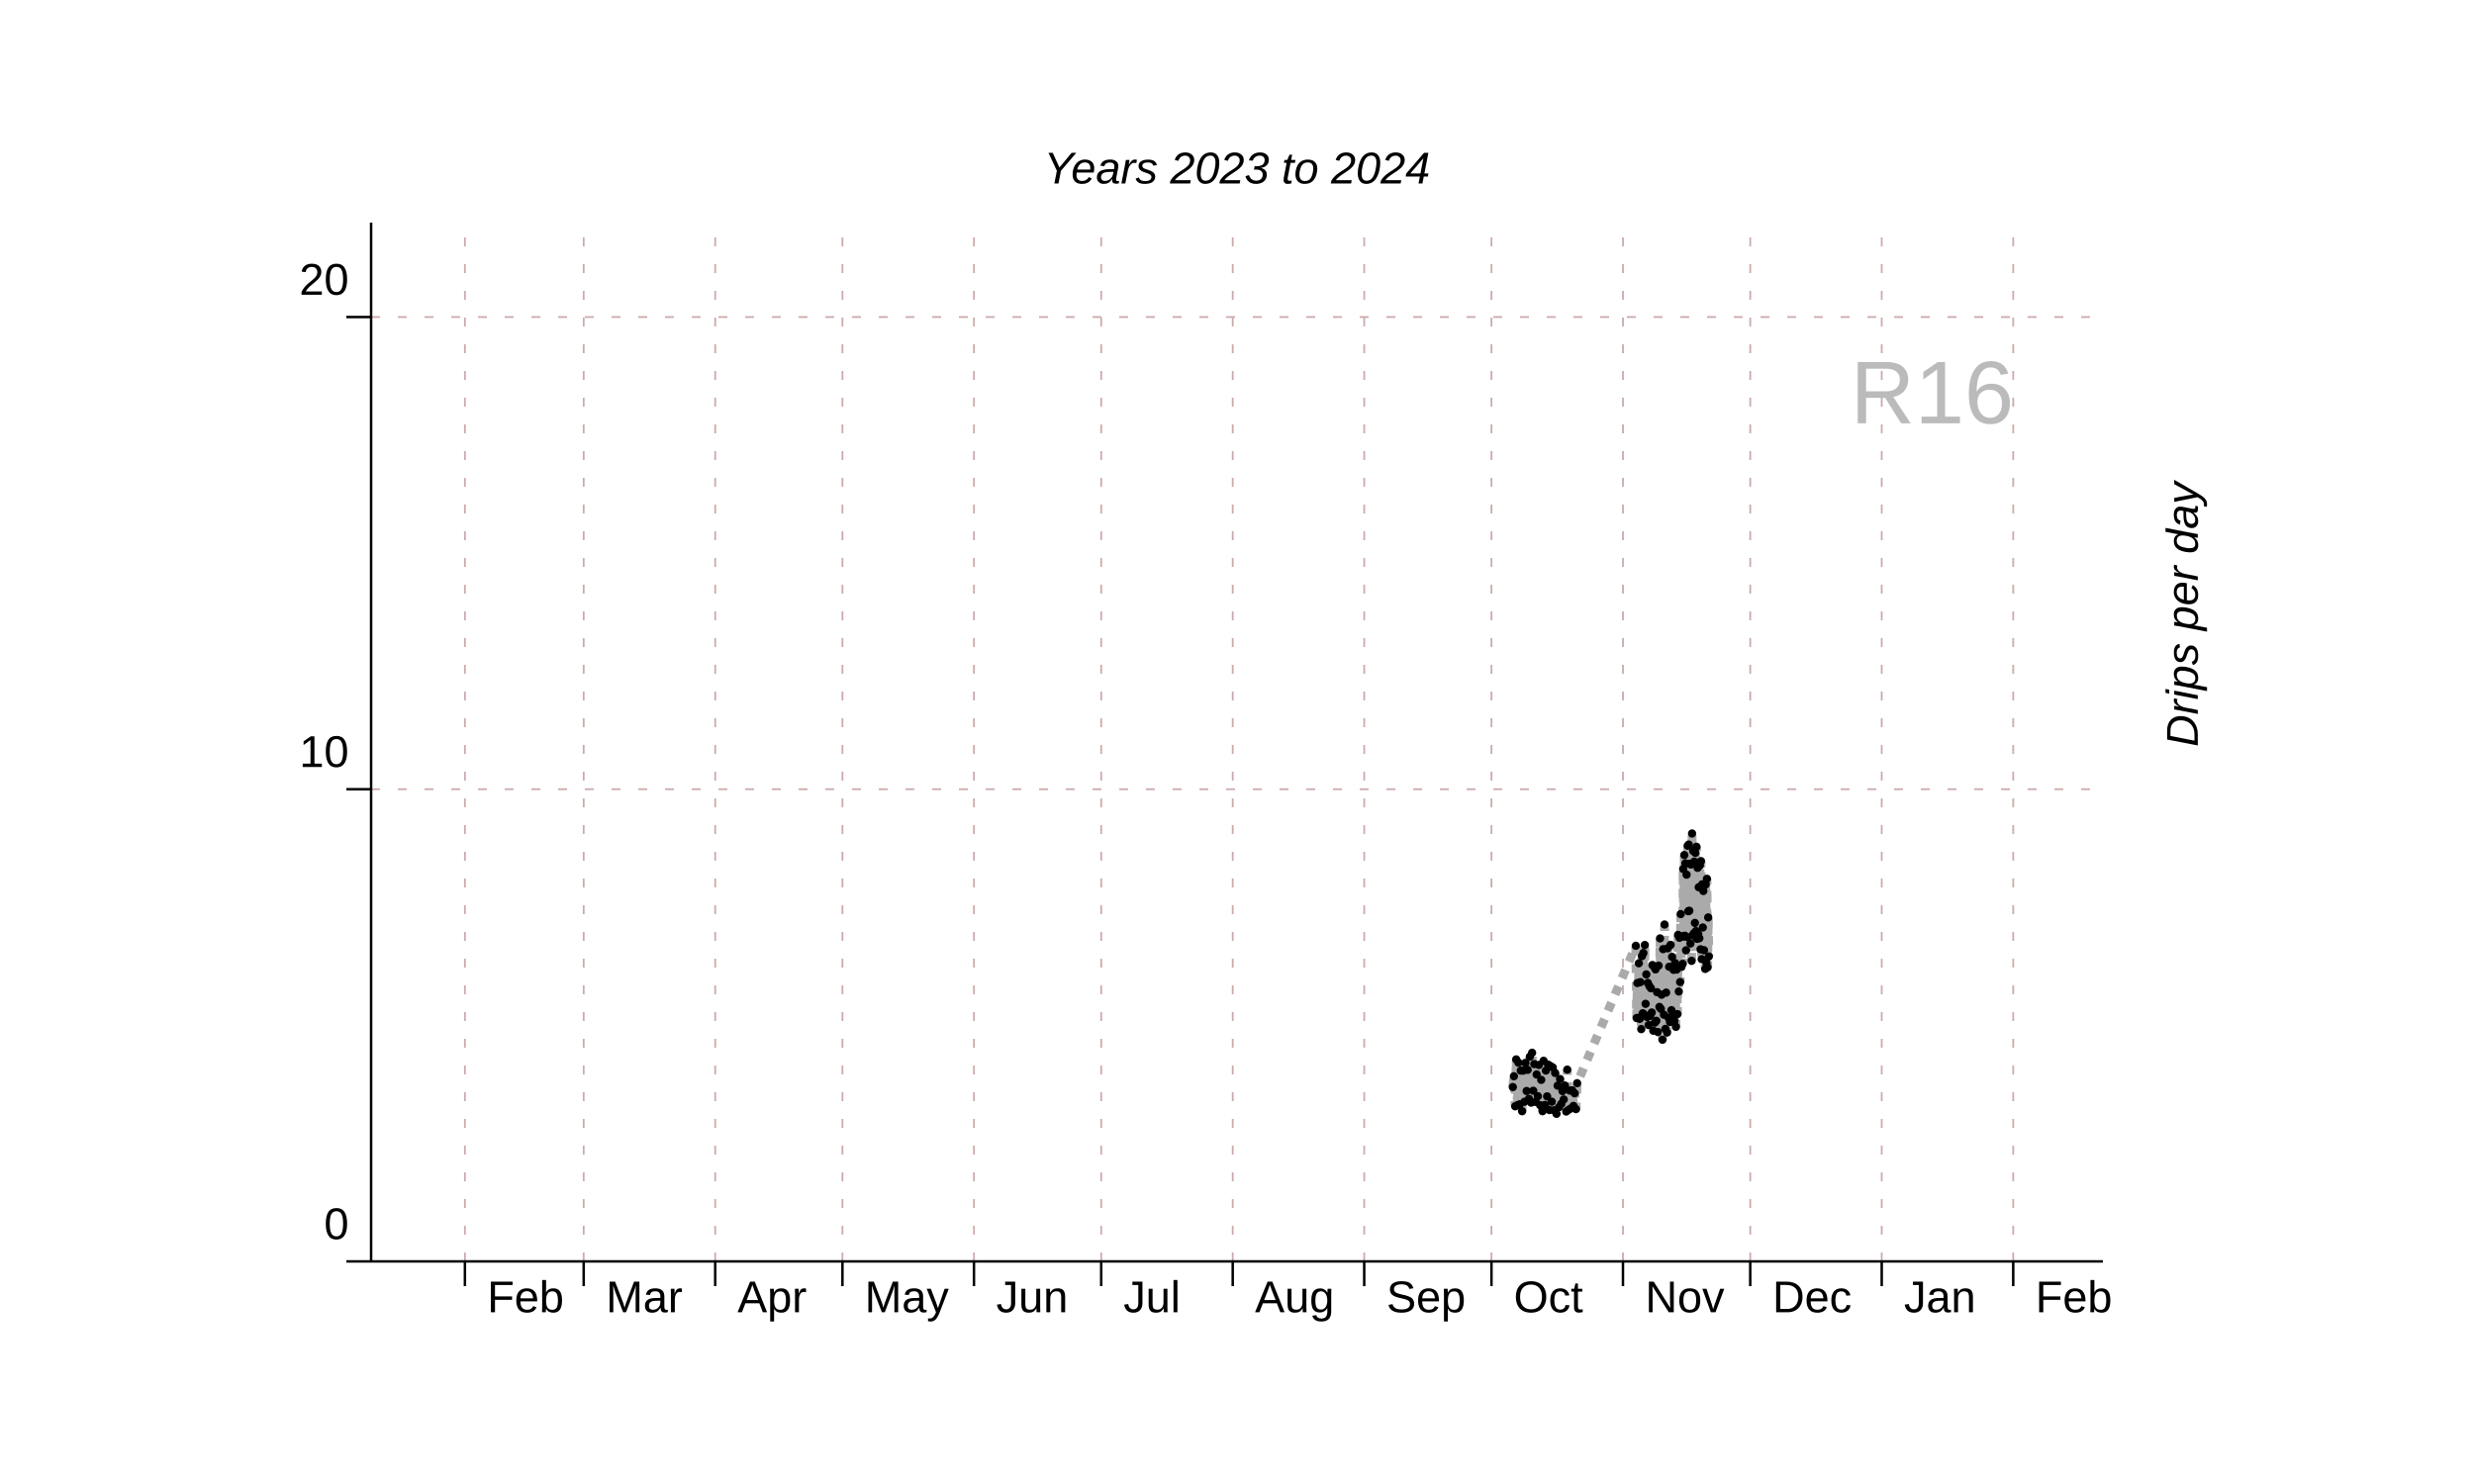
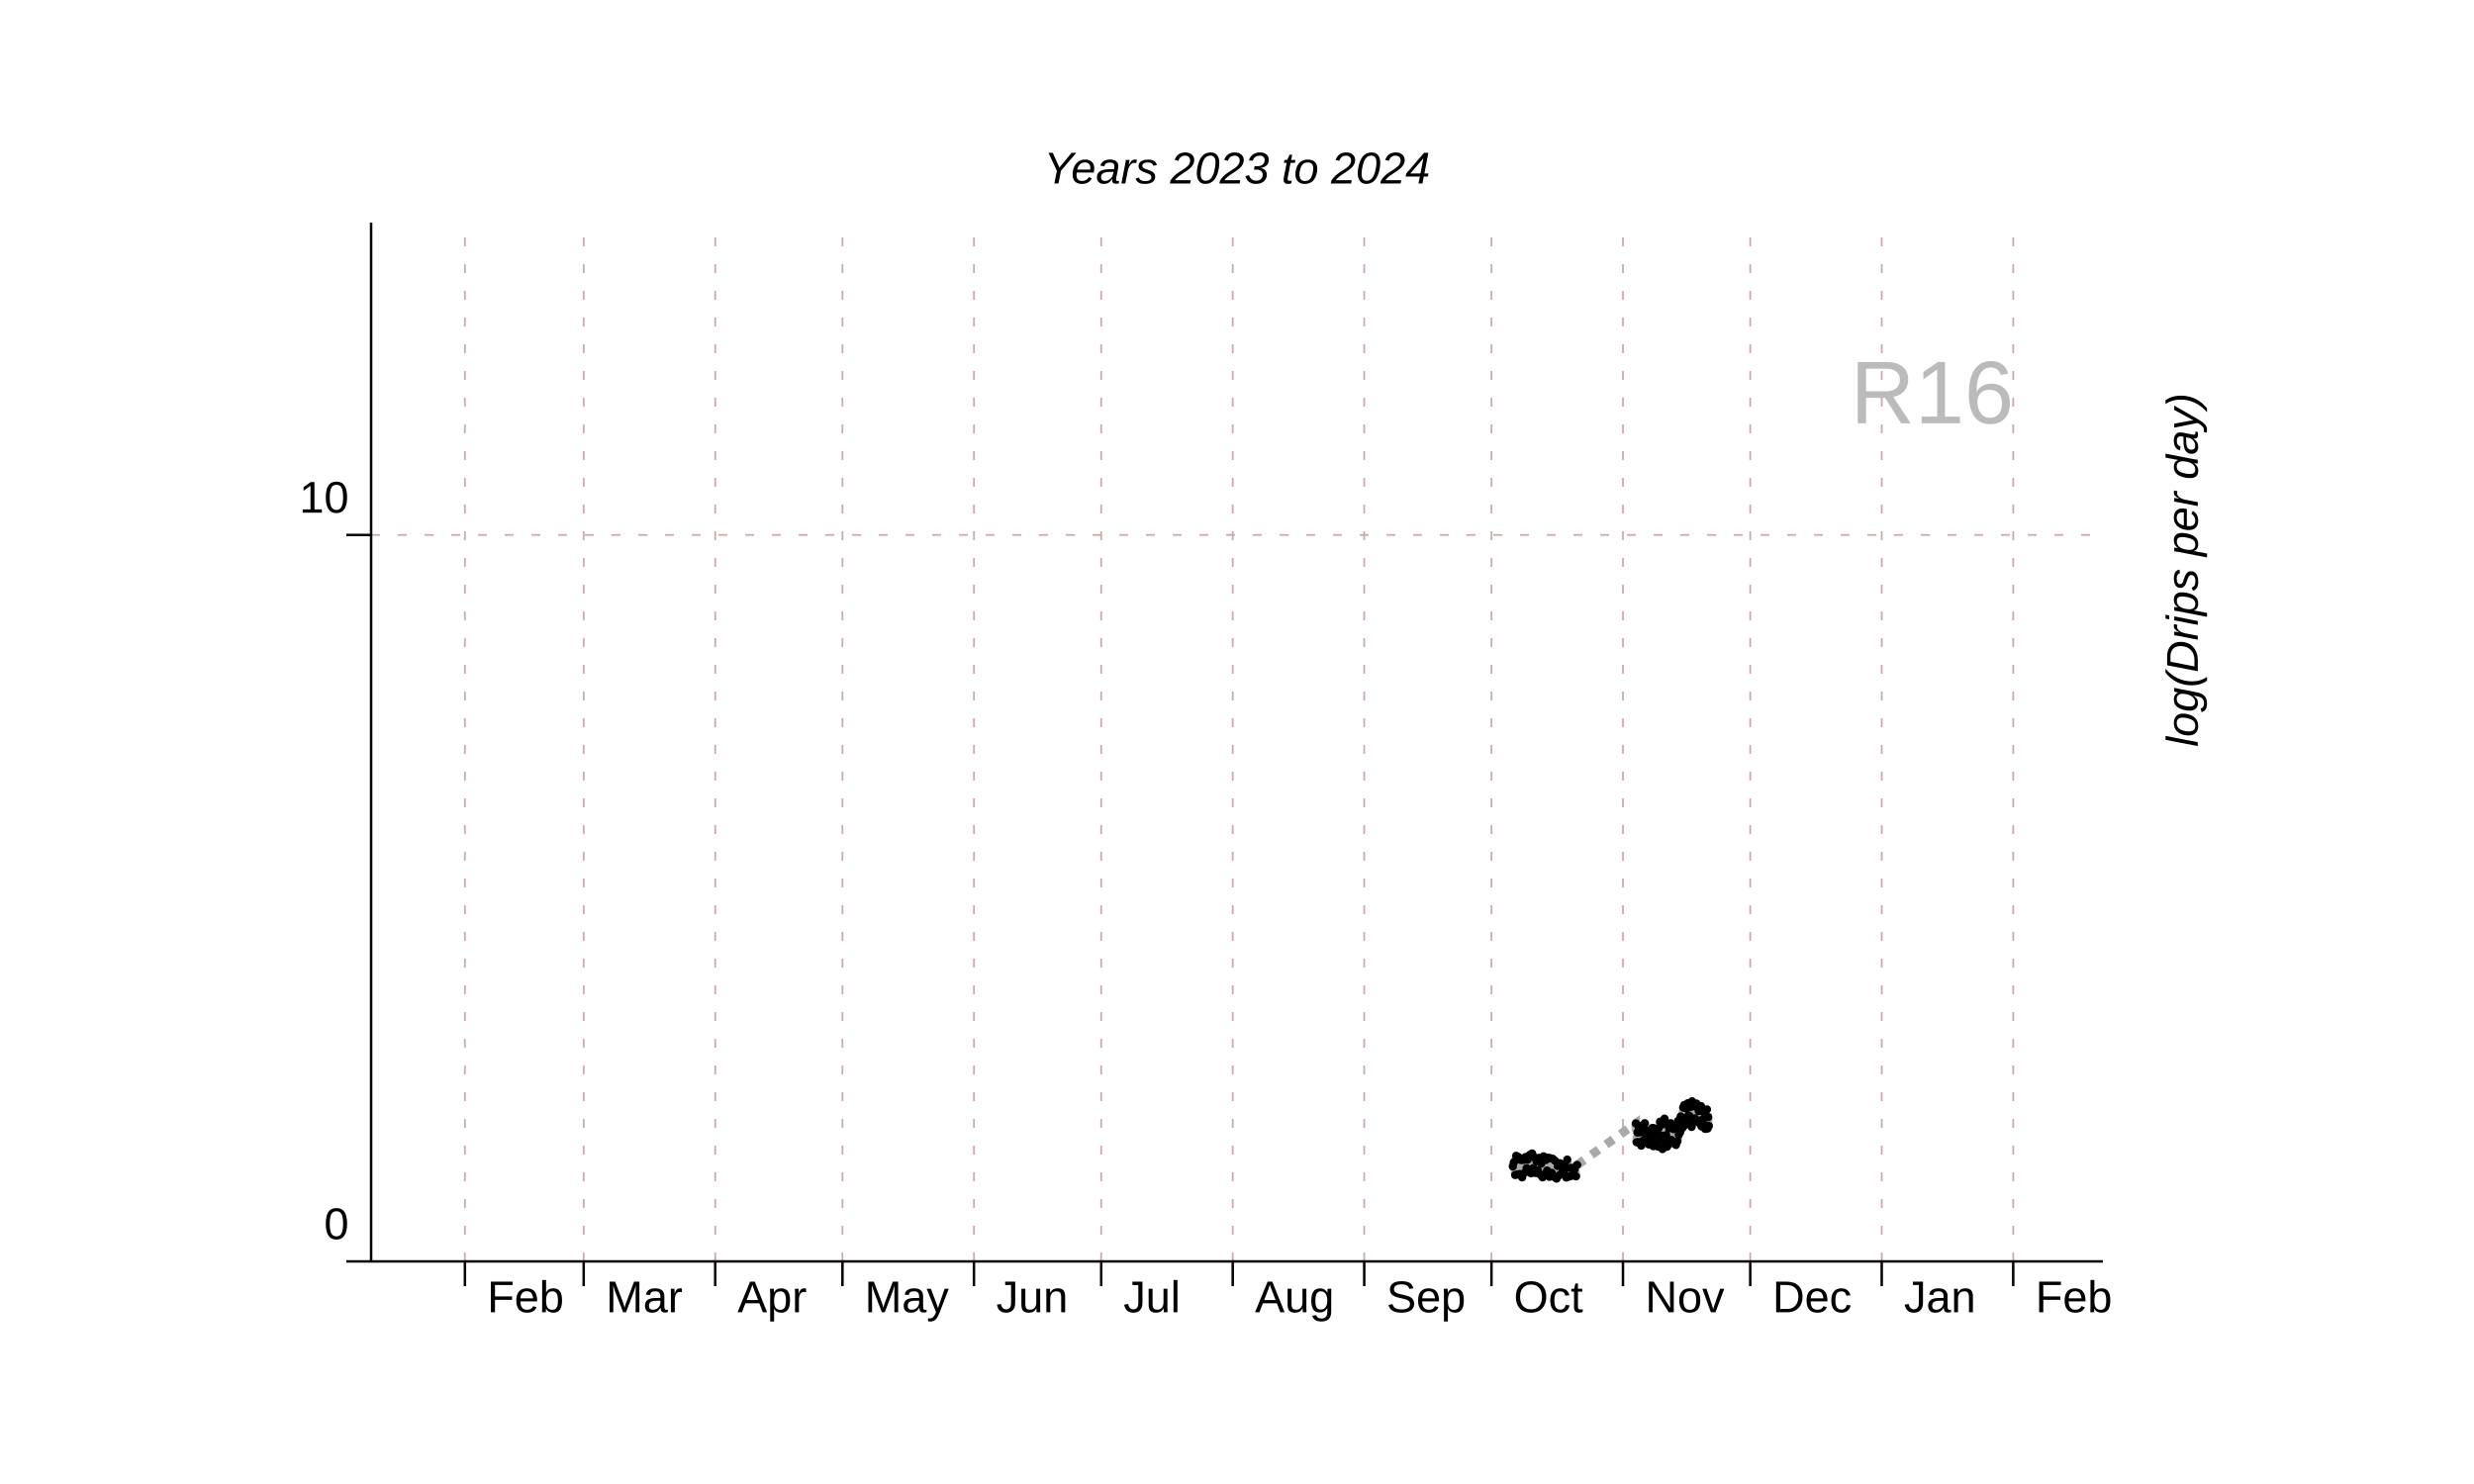
<svg xmlns="http://www.w3.org/2000/svg" version="1.1" viewBox="0 0 1000 600">
  <g>
    <g stroke-dasharray="3.6 7.2" stroke-width="0.72" stroke="#caa">
      <line x1="813.75" x2="813.75" y1="510.00" y2="90.00" />
      <line x1="760.60" x2="760.60" y1="510.00" y2="90.00" />
      <line x1="707.45" x2="707.45" y1="510.00" y2="90.00" />
      <line x1="656.01" x2="656.01" y1="510.00" y2="90.00" />
      <line x1="602.86" x2="602.86" y1="510.00" y2="90.00" />
      <line x1="551.42" x2="551.42" y1="510.00" y2="90.00" />
      <line x1="498.27" x2="498.27" y1="510.00" y2="90.00" />
      <line x1="445.11" x2="445.11" y1="510.00" y2="90.00" />
      <line x1="393.68" x2="393.68" y1="510.00" y2="90.00" />
      <line x1="340.52" x2="340.52" y1="510.00" y2="90.00" />
      <line x1="289.09" x2="289.09" y1="510.00" y2="90.00" />
      <line x1="235.93" x2="235.93" y1="510.00" y2="90.00" />
      <line x1="187.92" x2="187.92" y1="510.00" y2="90.00" />
      <line x1="150.00" x2="850.00" y1="510.00" y2="510.00" />
-       <line x1="150.00" x2="850.00" y1="319.09" y2="319.09" />
-       <line x1="150.00" x2="850.00" y1="128.18" y2="128.18" />
+       <line x1="150.00" x2="850.00" y1="216.29" y2="216.29" />
    </g>
    <g>
      <text dominant-baseline="hanging" dx="-36.0" dy="18.0" fill="#0004" font-family="Arial, sans-serif" font-size="36" stroke="none" text-anchor="end" x="850.00" y="128.18">R16</text>
    </g>
    <g>
      <text dominant-baseline="text-bottom" dy="-12.0" fill="black" font-family="Arial, sans-serif" font-size="18.0" font-style="italic" stroke="none" text-anchor="middle" x="500.00" y="90.00">Years 2023 to 2024</text>
    </g>
    <g>
-       <text dominant-baseline="central" dx="12.0" dy="12.0" fill="black" font-family="Arial, sans-serif" font-size="18.0" font-style="italic" stroke="none" text-anchor="middle" text-orientation="sideways" writing-mode="vertical-lr" x="850.00" y="300.00">Drips per day</text>
-     </g>
-     <polyline fill="none" points="611.49,439.51 611.93,435.14 612.45,447.29 612.85,428.33 613.37,446.84 613.77,429.65 614.29,446.47 614.71,432.85 615.25,449.28 615.68,432.87 616.19,445.46 616.59,429.74 617.07,441.11 617.49,432.55 617.99,444.28 618.38,427.22 618.89,445.81 619.28,425.65 619.76,441.01 620.17,430.21 620.67,445.50 621.11,434.42 621.60,443.21 622.01,430.57 622.53,446.84 622.97,436.60 623.51,449.27 623.92,428.90 624.43,446.76 624.86,432.84 625.35,443.28 625.76,430.44 626.30,448.80 626.71,431.04 627.22,445.42 627.63,431.57 628.17,448.90 628.60,433.82 629.15,450.33 629.61,438.94 630.13,447.68 630.58,436.26 631.09,446.27 631.57,441.14 632.07,444.53 632.53,438.89 633.07,449.41 633.49,432.47 634.02,448.69 634.50,440.92 635.03,448.13 635.50,440.85 636.02,447.13 636.50,442.03 637.03,448.44 637.49,437.95 661.20,382.39 661.54,411.61 661.83,397.45 662.16,411.51 662.43,389.46 662.77,411.93 663.06,397.09 663.40,416.09 663.67,386.58 664.00,409.67 664.26,385.31 664.59,410.15 664.84,382.08 665.16,405.86 665.44,393.96 665.77,411.20 666.06,397.39 666.40,414.45 666.70,398.69 667.03,410.70 667.32,399.56 667.65,409.36 667.92,390.17 668.27,416.73 668.55,390.77 668.89,413.46 669.16,391.94 669.50,412.72 669.80,401.15 670.15,417.27 670.43,390.42 670.75,407.11 671.00,379.40 671.32,407.90 671.62,402.17 671.99,420.38 672.24,383.75 672.57,410.27 672.81,373.79 673.16,415.99 673.46,401.33 673.82,417.48 674.08,383.40 674.41,411.45 674.68,390.88 675.02,413.23 675.28,382.01 675.60,408.42 675.86,386.90 676.19,410.50 676.47,392.12 676.81,412.75 677.08,389.37 677.42,415.16 677.70,392.02 678.03,410.02 678.28,378.00 678.58,400.87 678.83,379.15 679.12,397.05 679.35,369.57 679.62,390.96 679.87,378.55 680.15,389.70 680.35,351.34 680.60,378.62 680.80,345.70 681.05,378.33 681.25,349.05 681.51,384.22 681.72,353.64 681.97,378.86 682.17,341.93 682.40,368.42 682.59,341.46 682.82,368.23 683.03,349.23 683.28,381.47 683.49,349.53 683.75,388.49 683.94,336.99 684.19,378.23 684.39,344.03 684.64,377.36 684.84,348.35 685.08,373.15 685.28,344.82 685.52,376.44 685.72,342.36 685.97,379.59 686.17,350.88 686.42,377.65 686.64,358.72 686.89,379.34 687.09,349.92 687.35,383.82 687.55,348.16 687.82,387.79 688.04,357.54 688.28,375.00 688.50,360.23 688.76,384.18 688.97,357.74 689.25,391.75 689.46,357.60 689.74,389.43 689.95,355.31 690.22,391.12 690.46,370.93 690.72,386.71" stroke-dasharray="3.6 3.6" stroke-width="3.6" stroke="#aaa" />
-     <g>
-       <circle cx="611.49" cy="439.51" r="1.667" />
-       <circle cx="611.93" cy="435.14" r="1.667" />
-       <circle cx="612.45" cy="447.29" r="1.667" />
-       <circle cx="612.85" cy="428.33" r="1.667" />
-       <circle cx="613.37" cy="446.84" r="1.667" />
-       <circle cx="613.77" cy="429.65" r="1.667" />
-       <circle cx="614.29" cy="446.47" r="1.667" />
-       <circle cx="614.71" cy="432.85" r="1.667" />
-       <circle cx="615.25" cy="449.28" r="1.667" />
-       <circle cx="615.68" cy="432.87" r="1.667" />
-       <circle cx="616.19" cy="445.46" r="1.667" />
-       <circle cx="616.59" cy="429.74" r="1.667" />
-       <circle cx="617.07" cy="441.11" r="1.667" />
-       <circle cx="617.49" cy="432.55" r="1.667" />
-       <circle cx="617.99" cy="444.28" r="1.667" />
-       <circle cx="618.38" cy="427.22" r="1.667" />
-       <circle cx="618.89" cy="445.81" r="1.667" />
-       <circle cx="619.28" cy="425.65" r="1.667" />
-       <circle cx="619.76" cy="441.01" r="1.667" />
-       <circle cx="620.17" cy="430.21" r="1.667" />
-       <circle cx="620.67" cy="445.50" r="1.667" />
-       <circle cx="621.11" cy="434.42" r="1.667" />
-       <circle cx="621.60" cy="443.21" r="1.667" />
-       <circle cx="622.01" cy="430.57" r="1.667" />
-       <circle cx="622.53" cy="446.84" r="1.667" />
-       <circle cx="622.97" cy="436.60" r="1.667" />
-       <circle cx="623.51" cy="449.27" r="1.667" />
-       <circle cx="623.92" cy="428.90" r="1.667" />
-       <circle cx="624.43" cy="446.76" r="1.667" />
-       <circle cx="624.86" cy="432.84" r="1.667" />
-       <circle cx="625.35" cy="443.28" r="1.667" />
-       <circle cx="625.76" cy="430.44" r="1.667" />
-       <circle cx="626.30" cy="448.80" r="1.667" />
-       <circle cx="626.71" cy="431.04" r="1.667" />
-       <circle cx="627.22" cy="445.42" r="1.667" />
-       <circle cx="627.63" cy="431.57" r="1.667" />
-       <circle cx="628.17" cy="448.90" r="1.667" />
-       <circle cx="628.60" cy="433.82" r="1.667" />
-       <circle cx="629.15" cy="450.33" r="1.667" />
-       <circle cx="629.61" cy="438.94" r="1.667" />
-       <circle cx="630.13" cy="447.68" r="1.667" />
-       <circle cx="630.58" cy="436.26" r="1.667" />
-       <circle cx="631.09" cy="446.27" r="1.667" />
-       <circle cx="631.57" cy="441.14" r="1.667" />
-       <circle cx="632.07" cy="444.53" r="1.667" />
-       <circle cx="632.53" cy="438.89" r="1.667" />
-       <circle cx="633.07" cy="449.41" r="1.667" />
-       <circle cx="633.49" cy="432.47" r="1.667" />
-       <circle cx="634.02" cy="448.69" r="1.667" />
-       <circle cx="634.50" cy="440.92" r="1.667" />
-       <circle cx="635.03" cy="448.13" r="1.667" />
-       <circle cx="635.50" cy="440.85" r="1.667" />
-       <circle cx="636.02" cy="447.13" r="1.667" />
-       <circle cx="636.50" cy="442.03" r="1.667" />
-       <circle cx="637.03" cy="448.44" r="1.667" />
-       <circle cx="637.49" cy="437.95" r="1.667" />
-       <circle cx="661.20" cy="382.39" r="1.667" />
-       <circle cx="661.54" cy="411.61" r="1.667" />
-       <circle cx="661.83" cy="397.45" r="1.667" />
-       <circle cx="662.16" cy="411.51" r="1.667" />
-       <circle cx="662.43" cy="389.46" r="1.667" />
-       <circle cx="662.77" cy="411.93" r="1.667" />
-       <circle cx="663.06" cy="397.09" r="1.667" />
-       <circle cx="663.40" cy="416.09" r="1.667" />
-       <circle cx="663.67" cy="386.58" r="1.667" />
-       <circle cx="664.00" cy="409.67" r="1.667" />
-       <circle cx="664.26" cy="385.31" r="1.667" />
-       <circle cx="664.59" cy="410.15" r="1.667" />
-       <circle cx="664.84" cy="382.08" r="1.667" />
-       <circle cx="665.16" cy="405.86" r="1.667" />
-       <circle cx="665.44" cy="393.96" r="1.667" />
-       <circle cx="665.77" cy="411.20" r="1.667" />
-       <circle cx="666.06" cy="397.39" r="1.667" />
-       <circle cx="666.40" cy="414.45" r="1.667" />
-       <circle cx="666.70" cy="398.69" r="1.667" />
-       <circle cx="667.03" cy="410.70" r="1.667" />
-       <circle cx="667.32" cy="399.56" r="1.667" />
-       <circle cx="667.65" cy="409.36" r="1.667" />
-       <circle cx="667.92" cy="390.17" r="1.667" />
-       <circle cx="668.27" cy="416.73" r="1.667" />
-       <circle cx="668.55" cy="390.77" r="1.667" />
-       <circle cx="668.89" cy="413.46" r="1.667" />
-       <circle cx="669.16" cy="391.94" r="1.667" />
-       <circle cx="669.50" cy="412.72" r="1.667" />
-       <circle cx="669.80" cy="401.15" r="1.667" />
-       <circle cx="670.15" cy="417.27" r="1.667" />
-       <circle cx="670.43" cy="390.42" r="1.667" />
-       <circle cx="670.75" cy="407.11" r="1.667" />
-       <circle cx="671.00" cy="379.40" r="1.667" />
-       <circle cx="671.32" cy="407.90" r="1.667" />
-       <circle cx="671.62" cy="402.17" r="1.667" />
-       <circle cx="671.99" cy="420.38" r="1.667" />
-       <circle cx="672.24" cy="383.75" r="1.667" />
-       <circle cx="672.57" cy="410.27" r="1.667" />
-       <circle cx="672.81" cy="373.79" r="1.667" />
-       <circle cx="673.16" cy="415.99" r="1.667" />
-       <circle cx="673.46" cy="401.33" r="1.667" />
-       <circle cx="673.82" cy="417.48" r="1.667" />
-       <circle cx="674.08" cy="383.40" r="1.667" />
-       <circle cx="674.41" cy="411.45" r="1.667" />
-       <circle cx="674.68" cy="390.88" r="1.667" />
-       <circle cx="675.02" cy="413.23" r="1.667" />
-       <circle cx="675.28" cy="382.01" r="1.667" />
-       <circle cx="675.60" cy="408.42" r="1.667" />
-       <circle cx="675.86" cy="386.90" r="1.667" />
-       <circle cx="676.19" cy="410.50" r="1.667" />
-       <circle cx="676.47" cy="392.12" r="1.667" />
-       <circle cx="676.81" cy="412.75" r="1.667" />
-       <circle cx="677.08" cy="389.37" r="1.667" />
-       <circle cx="677.42" cy="415.16" r="1.667" />
-       <circle cx="677.70" cy="392.02" r="1.667" />
-       <circle cx="678.03" cy="410.02" r="1.667" />
-       <circle cx="678.28" cy="378.00" r="1.667" />
-       <circle cx="678.58" cy="400.87" r="1.667" />
-       <circle cx="678.83" cy="379.15" r="1.667" />
-       <circle cx="679.12" cy="397.05" r="1.667" />
-       <circle cx="679.35" cy="369.57" r="1.667" />
-       <circle cx="679.62" cy="390.96" r="1.667" />
-       <circle cx="679.87" cy="378.55" r="1.667" />
-       <circle cx="680.15" cy="389.70" r="1.667" />
-       <circle cx="680.35" cy="351.34" r="1.667" />
-       <circle cx="680.60" cy="378.62" r="1.667" />
-       <circle cx="680.80" cy="345.70" r="1.667" />
-       <circle cx="681.05" cy="378.33" r="1.667" />
-       <circle cx="681.25" cy="349.05" r="1.667" />
-       <circle cx="681.51" cy="384.22" r="1.667" />
-       <circle cx="681.72" cy="353.64" r="1.667" />
-       <circle cx="681.97" cy="378.86" r="1.667" />
-       <circle cx="682.17" cy="341.93" r="1.667" />
-       <circle cx="682.40" cy="368.42" r="1.667" />
-       <circle cx="682.59" cy="341.46" r="1.667" />
-       <circle cx="682.82" cy="368.23" r="1.667" />
-       <circle cx="683.03" cy="349.23" r="1.667" />
-       <circle cx="683.28" cy="381.47" r="1.667" />
-       <circle cx="683.49" cy="349.53" r="1.667" />
-       <circle cx="683.75" cy="388.49" r="1.667" />
-       <circle cx="683.94" cy="336.99" r="1.667" />
-       <circle cx="684.19" cy="378.23" r="1.667" />
-       <circle cx="684.39" cy="344.03" r="1.667" />
-       <circle cx="684.64" cy="377.36" r="1.667" />
-       <circle cx="684.84" cy="348.35" r="1.667" />
-       <circle cx="685.08" cy="373.15" r="1.667" />
-       <circle cx="685.28" cy="344.82" r="1.667" />
-       <circle cx="685.52" cy="376.44" r="1.667" />
-       <circle cx="685.72" cy="342.36" r="1.667" />
-       <circle cx="685.97" cy="379.59" r="1.667" />
-       <circle cx="686.17" cy="350.88" r="1.667" />
-       <circle cx="686.42" cy="377.65" r="1.667" />
-       <circle cx="686.64" cy="358.72" r="1.667" />
-       <circle cx="686.89" cy="379.34" r="1.667" />
-       <circle cx="687.09" cy="349.92" r="1.667" />
-       <circle cx="687.35" cy="383.82" r="1.667" />
-       <circle cx="687.55" cy="348.16" r="1.667" />
-       <circle cx="687.82" cy="387.79" r="1.667" />
-       <circle cx="688.04" cy="357.54" r="1.667" />
-       <circle cx="688.28" cy="375.00" r="1.667" />
-       <circle cx="688.50" cy="360.23" r="1.667" />
-       <circle cx="688.76" cy="384.18" r="1.667" />
-       <circle cx="688.97" cy="357.74" r="1.667" />
-       <circle cx="689.25" cy="391.75" r="1.667" />
-       <circle cx="689.46" cy="357.60" r="1.667" />
-       <circle cx="689.74" cy="389.43" r="1.667" />
-       <circle cx="689.95" cy="355.31" r="1.667" />
-       <circle cx="690.22" cy="391.12" r="1.667" />
-       <circle cx="690.46" cy="370.93" r="1.667" />
-       <circle cx="690.72" cy="386.71" r="1.667" />
+       <text dominant-baseline="central" dx="12.0" dy="12.0" fill="black" font-family="Arial, sans-serif" font-size="18.0" font-style="italic" stroke="none" text-anchor="middle" text-orientation="sideways" writing-mode="vertical-lr" x="850.00" y="300.00">log(Drips per day)</text>
+     </g>
+     <polyline fill="none" points="611.49,471.63 611.93,469.87 612.45,475.07 612.85,467.31 613.37,474.86 613.77,467.79 614.29,474.69 614.71,468.98 615.25,476.02 615.68,468.99 616.19,474.23 616.59,467.82 617.07,472.31 617.49,468.87 617.99,473.69 618.38,466.91 618.89,474.38 619.28,466.36 619.76,472.27 620.17,467.99 620.67,474.24 621.11,469.59 621.60,473.22 622.01,468.13 622.53,474.86 622.97,470.44 623.51,476.01 623.92,467.52 624.43,474.82 624.86,468.98 625.35,473.25 625.76,468.08 626.30,475.79 626.71,468.30 627.22,474.21 627.63,468.50 628.17,475.83 628.60,469.35 629.15,476.53 629.61,471.40 630.13,475.25 630.58,470.31 631.09,474.60 631.57,472.32 632.07,473.80 632.53,471.38 633.07,476.08 633.49,468.84 634.02,475.73 634.50,472.23 635.03,475.47 635.50,472.20 636.02,475.00 636.50,472.70 637.03,475.61 637.49,470.99 661.20,454.20 661.54,461.84 661.83,457.89 662.16,461.81 662.43,455.88 662.77,461.94 663.06,457.80 663.40,463.21 663.67,455.18 664.00,461.27 664.26,454.88 664.59,461.41 664.84,454.13 665.16,460.17 665.44,457.00 665.77,461.72 666.06,457.88 666.40,462.70 666.70,458.22 667.03,461.57 667.32,458.45 667.65,461.18 667.92,456.05 668.27,463.41 668.55,456.20 668.89,462.40 669.16,456.49 669.50,462.17 669.80,458.87 670.15,463.58 670.43,456.11 670.75,460.53 671.00,453.52 671.32,460.75 671.62,459.15 671.99,464.58 672.24,454.52 672.57,461.44 672.81,452.29 673.16,463.18 673.46,458.92 673.82,463.65 674.08,454.44 674.41,461.79 674.68,456.22 675.02,462.33 675.28,454.11 675.60,460.90 675.86,455.26 676.19,461.51 676.47,456.53 676.81,462.18 677.08,455.86 677.42,462.92 677.70,456.51 678.03,461.37 678.28,453.21 678.58,458.80 678.83,453.47 679.12,457.79 679.35,451.39 679.62,456.24 679.87,453.33 680.15,455.93 680.35,447.81 680.60,453.35 680.80,446.78 681.05,453.28 681.25,447.38 681.51,454.63 681.72,448.23 681.97,453.40 682.17,446.11 682.40,451.15 682.59,446.03 682.82,451.11 683.03,447.42 683.28,453.99 683.49,447.47 683.75,455.64 683.94,445.26 684.19,453.26 684.39,446.48 684.64,453.07 684.84,447.26 685.08,452.15 685.28,446.62 685.52,452.86 685.72,446.19 685.97,453.56 686.17,447.72 686.42,453.13 686.64,449.20 686.89,453.51 687.09,447.54 687.35,454.53 687.55,447.22 687.82,455.47 688.04,448.98 688.28,452.55 688.50,449.50 688.76,454.62 688.97,449.02 689.25,456.44 689.46,448.99 689.74,455.87 689.95,448.55 690.22,456.28 690.46,451.68 690.72,455.21" stroke-dasharray="3.6 3.6" stroke-width="3.6" stroke="#aaa" />
+     <g>
+       <circle cx="611.49" cy="471.63" r="1.667" />
+       <circle cx="611.93" cy="469.87" r="1.667" />
+       <circle cx="612.45" cy="475.07" r="1.667" />
+       <circle cx="612.85" cy="467.31" r="1.667" />
+       <circle cx="613.37" cy="474.86" r="1.667" />
+       <circle cx="613.77" cy="467.79" r="1.667" />
+       <circle cx="614.29" cy="474.69" r="1.667" />
+       <circle cx="614.71" cy="468.98" r="1.667" />
+       <circle cx="615.25" cy="476.02" r="1.667" />
+       <circle cx="615.68" cy="468.99" r="1.667" />
+       <circle cx="616.19" cy="474.23" r="1.667" />
+       <circle cx="616.59" cy="467.82" r="1.667" />
+       <circle cx="617.07" cy="472.31" r="1.667" />
+       <circle cx="617.49" cy="468.87" r="1.667" />
+       <circle cx="617.99" cy="473.69" r="1.667" />
+       <circle cx="618.38" cy="466.91" r="1.667" />
+       <circle cx="618.89" cy="474.38" r="1.667" />
+       <circle cx="619.28" cy="466.36" r="1.667" />
+       <circle cx="619.76" cy="472.27" r="1.667" />
+       <circle cx="620.17" cy="467.99" r="1.667" />
+       <circle cx="620.67" cy="474.24" r="1.667" />
+       <circle cx="621.11" cy="469.59" r="1.667" />
+       <circle cx="621.60" cy="473.22" r="1.667" />
+       <circle cx="622.01" cy="468.13" r="1.667" />
+       <circle cx="622.53" cy="474.86" r="1.667" />
+       <circle cx="622.97" cy="470.44" r="1.667" />
+       <circle cx="623.51" cy="476.01" r="1.667" />
+       <circle cx="623.92" cy="467.52" r="1.667" />
+       <circle cx="624.43" cy="474.82" r="1.667" />
+       <circle cx="624.86" cy="468.98" r="1.667" />
+       <circle cx="625.35" cy="473.25" r="1.667" />
+       <circle cx="625.76" cy="468.08" r="1.667" />
+       <circle cx="626.30" cy="475.79" r="1.667" />
+       <circle cx="626.71" cy="468.30" r="1.667" />
+       <circle cx="627.22" cy="474.21" r="1.667" />
+       <circle cx="627.63" cy="468.50" r="1.667" />
+       <circle cx="628.17" cy="475.83" r="1.667" />
+       <circle cx="628.60" cy="469.35" r="1.667" />
+       <circle cx="629.15" cy="476.53" r="1.667" />
+       <circle cx="629.61" cy="471.40" r="1.667" />
+       <circle cx="630.13" cy="475.25" r="1.667" />
+       <circle cx="630.58" cy="470.31" r="1.667" />
+       <circle cx="631.09" cy="474.60" r="1.667" />
+       <circle cx="631.57" cy="472.32" r="1.667" />
+       <circle cx="632.07" cy="473.80" r="1.667" />
+       <circle cx="632.53" cy="471.38" r="1.667" />
+       <circle cx="633.07" cy="476.08" r="1.667" />
+       <circle cx="633.49" cy="468.84" r="1.667" />
+       <circle cx="634.02" cy="475.73" r="1.667" />
+       <circle cx="634.50" cy="472.23" r="1.667" />
+       <circle cx="635.03" cy="475.47" r="1.667" />
+       <circle cx="635.50" cy="472.20" r="1.667" />
+       <circle cx="636.02" cy="475.00" r="1.667" />
+       <circle cx="636.50" cy="472.70" r="1.667" />
+       <circle cx="637.03" cy="475.61" r="1.667" />
+       <circle cx="637.49" cy="470.99" r="1.667" />
+       <circle cx="661.20" cy="454.20" r="1.667" />
+       <circle cx="661.54" cy="461.84" r="1.667" />
+       <circle cx="661.83" cy="457.89" r="1.667" />
+       <circle cx="662.16" cy="461.81" r="1.667" />
+       <circle cx="662.43" cy="455.88" r="1.667" />
+       <circle cx="662.77" cy="461.94" r="1.667" />
+       <circle cx="663.06" cy="457.80" r="1.667" />
+       <circle cx="663.40" cy="463.21" r="1.667" />
+       <circle cx="663.67" cy="455.18" r="1.667" />
+       <circle cx="664.00" cy="461.27" r="1.667" />
+       <circle cx="664.26" cy="454.88" r="1.667" />
+       <circle cx="664.59" cy="461.41" r="1.667" />
+       <circle cx="664.84" cy="454.13" r="1.667" />
+       <circle cx="665.16" cy="460.17" r="1.667" />
+       <circle cx="665.44" cy="457.00" r="1.667" />
+       <circle cx="665.77" cy="461.72" r="1.667" />
+       <circle cx="666.06" cy="457.88" r="1.667" />
+       <circle cx="666.40" cy="462.70" r="1.667" />
+       <circle cx="666.70" cy="458.22" r="1.667" />
+       <circle cx="667.03" cy="461.57" r="1.667" />
+       <circle cx="667.32" cy="458.45" r="1.667" />
+       <circle cx="667.65" cy="461.18" r="1.667" />
+       <circle cx="667.92" cy="456.05" r="1.667" />
+       <circle cx="668.27" cy="463.41" r="1.667" />
+       <circle cx="668.55" cy="456.20" r="1.667" />
+       <circle cx="668.89" cy="462.40" r="1.667" />
+       <circle cx="669.16" cy="456.49" r="1.667" />
+       <circle cx="669.50" cy="462.17" r="1.667" />
+       <circle cx="669.80" cy="458.87" r="1.667" />
+       <circle cx="670.15" cy="463.58" r="1.667" />
+       <circle cx="670.43" cy="456.11" r="1.667" />
+       <circle cx="670.75" cy="460.53" r="1.667" />
+       <circle cx="671.00" cy="453.52" r="1.667" />
+       <circle cx="671.32" cy="460.75" r="1.667" />
+       <circle cx="671.62" cy="459.15" r="1.667" />
+       <circle cx="671.99" cy="464.58" r="1.667" />
+       <circle cx="672.24" cy="454.52" r="1.667" />
+       <circle cx="672.57" cy="461.44" r="1.667" />
+       <circle cx="672.81" cy="452.29" r="1.667" />
+       <circle cx="673.16" cy="463.18" r="1.667" />
+       <circle cx="673.46" cy="458.92" r="1.667" />
+       <circle cx="673.82" cy="463.65" r="1.667" />
+       <circle cx="674.08" cy="454.44" r="1.667" />
+       <circle cx="674.41" cy="461.79" r="1.667" />
+       <circle cx="674.68" cy="456.22" r="1.667" />
+       <circle cx="675.02" cy="462.33" r="1.667" />
+       <circle cx="675.28" cy="454.11" r="1.667" />
+       <circle cx="675.60" cy="460.90" r="1.667" />
+       <circle cx="675.86" cy="455.26" r="1.667" />
+       <circle cx="676.19" cy="461.51" r="1.667" />
+       <circle cx="676.47" cy="456.53" r="1.667" />
+       <circle cx="676.81" cy="462.18" r="1.667" />
+       <circle cx="677.08" cy="455.86" r="1.667" />
+       <circle cx="677.42" cy="462.92" r="1.667" />
+       <circle cx="677.70" cy="456.51" r="1.667" />
+       <circle cx="678.03" cy="461.37" r="1.667" />
+       <circle cx="678.28" cy="453.21" r="1.667" />
+       <circle cx="678.58" cy="458.80" r="1.667" />
+       <circle cx="678.83" cy="453.47" r="1.667" />
+       <circle cx="679.12" cy="457.79" r="1.667" />
+       <circle cx="679.35" cy="451.39" r="1.667" />
+       <circle cx="679.62" cy="456.24" r="1.667" />
+       <circle cx="679.87" cy="453.33" r="1.667" />
+       <circle cx="680.15" cy="455.93" r="1.667" />
+       <circle cx="680.35" cy="447.81" r="1.667" />
+       <circle cx="680.60" cy="453.35" r="1.667" />
+       <circle cx="680.80" cy="446.78" r="1.667" />
+       <circle cx="681.05" cy="453.28" r="1.667" />
+       <circle cx="681.25" cy="447.38" r="1.667" />
+       <circle cx="681.51" cy="454.63" r="1.667" />
+       <circle cx="681.72" cy="448.23" r="1.667" />
+       <circle cx="681.97" cy="453.40" r="1.667" />
+       <circle cx="682.17" cy="446.11" r="1.667" />
+       <circle cx="682.40" cy="451.15" r="1.667" />
+       <circle cx="682.59" cy="446.03" r="1.667" />
+       <circle cx="682.82" cy="451.11" r="1.667" />
+       <circle cx="683.03" cy="447.42" r="1.667" />
+       <circle cx="683.28" cy="453.99" r="1.667" />
+       <circle cx="683.49" cy="447.47" r="1.667" />
+       <circle cx="683.75" cy="455.64" r="1.667" />
+       <circle cx="683.94" cy="445.26" r="1.667" />
+       <circle cx="684.19" cy="453.26" r="1.667" />
+       <circle cx="684.39" cy="446.48" r="1.667" />
+       <circle cx="684.64" cy="453.07" r="1.667" />
+       <circle cx="684.84" cy="447.26" r="1.667" />
+       <circle cx="685.08" cy="452.15" r="1.667" />
+       <circle cx="685.28" cy="446.62" r="1.667" />
+       <circle cx="685.52" cy="452.86" r="1.667" />
+       <circle cx="685.72" cy="446.19" r="1.667" />
+       <circle cx="685.97" cy="453.56" r="1.667" />
+       <circle cx="686.17" cy="447.72" r="1.667" />
+       <circle cx="686.42" cy="453.13" r="1.667" />
+       <circle cx="686.64" cy="449.20" r="1.667" />
+       <circle cx="686.89" cy="453.51" r="1.667" />
+       <circle cx="687.09" cy="447.54" r="1.667" />
+       <circle cx="687.35" cy="454.53" r="1.667" />
+       <circle cx="687.55" cy="447.22" r="1.667" />
+       <circle cx="687.82" cy="455.47" r="1.667" />
+       <circle cx="688.04" cy="448.98" r="1.667" />
+       <circle cx="688.28" cy="452.55" r="1.667" />
+       <circle cx="688.50" cy="449.50" r="1.667" />
+       <circle cx="688.76" cy="454.62" r="1.667" />
+       <circle cx="688.97" cy="449.02" r="1.667" />
+       <circle cx="689.25" cy="456.44" r="1.667" />
+       <circle cx="689.46" cy="448.99" r="1.667" />
+       <circle cx="689.74" cy="455.87" r="1.667" />
+       <circle cx="689.95" cy="448.55" r="1.667" />
+       <circle cx="690.22" cy="456.28" r="1.667" />
+       <circle cx="690.46" cy="451.68" r="1.667" />
+       <circle cx="690.72" cy="455.21" r="1.667" />
    </g>
    <g stroke="black">
      <line x1="813.75" x2="813.75" y1="510.00" y2="520.00" />
      <line x1="760.60" x2="760.60" y1="510.00" y2="520.00" />
      <line x1="707.45" x2="707.45" y1="510.00" y2="520.00" />
      <line x1="656.01" x2="656.01" y1="510.00" y2="520.00" />
      <line x1="602.86" x2="602.86" y1="510.00" y2="520.00" />
      <line x1="551.42" x2="551.42" y1="510.00" y2="520.00" />
      <line x1="498.27" x2="498.27" y1="510.00" y2="520.00" />
      <line x1="445.11" x2="445.11" y1="510.00" y2="520.00" />
      <line x1="393.68" x2="393.68" y1="510.00" y2="520.00" />
      <line x1="340.52" x2="340.52" y1="510.00" y2="520.00" />
      <line x1="289.09" x2="289.09" y1="510.00" y2="520.00" />
      <line x1="235.93" x2="235.93" y1="510.00" y2="520.00" />
      <line x1="187.92" x2="187.92" y1="510.00" y2="520.00" />
      <g fill="black" font-family="Arial, sans-serif" font-size="18.0" stroke="none" text-anchor="start" transform="translate(9.0 0.0)">
        <text x="813.75" y="530.57">Feb</text>
        <text x="760.60" y="530.57">Jan</text>
        <text x="707.45" y="530.57">Dec</text>
        <text x="656.01" y="530.57">Nov</text>
        <text x="602.86" y="530.57">Oct</text>
        <text x="551.42" y="530.57">Sep</text>
        <text x="498.27" y="530.57">Aug</text>
        <text x="445.11" y="530.57">Jul</text>
        <text x="393.68" y="530.57">Jun</text>
        <text x="340.52" y="530.57">May</text>
        <text x="289.09" y="530.57">Apr</text>
        <text x="235.93" y="530.57">Mar</text>
        <text x="187.92" y="530.57">Feb</text>
      </g>
      <line x1="150.00" x2="850.00" y1="510.00" y2="510.00" />
    </g>
    <g stroke="black">
      <line x1="150.00" x2="140.00" y1="510.00" y2="510.00" />
-       <line x1="150.00" x2="140.00" y1="319.09" y2="319.09" />
-       <line x1="150.00" x2="140.00" y1="128.18" y2="128.18" />
+       <line x1="150.00" x2="140.00" y1="216.29" y2="216.29" />
      <g fill="black" font-family="Arial, sans-serif" font-size="18.0" stroke="none" text-anchor="end">
        <text x="141.00" y="501.00">0</text>
-         <text x="141.00" y="310.09">10</text>
-         <text x="141.00" y="119.18">20</text>
+         <text x="141.00" y="207.29">10</text>
      </g>
      <line x1="150.00" x2="150.00" y1="510.00" y2="90.00" />
    </g>
  </g>
</svg>
